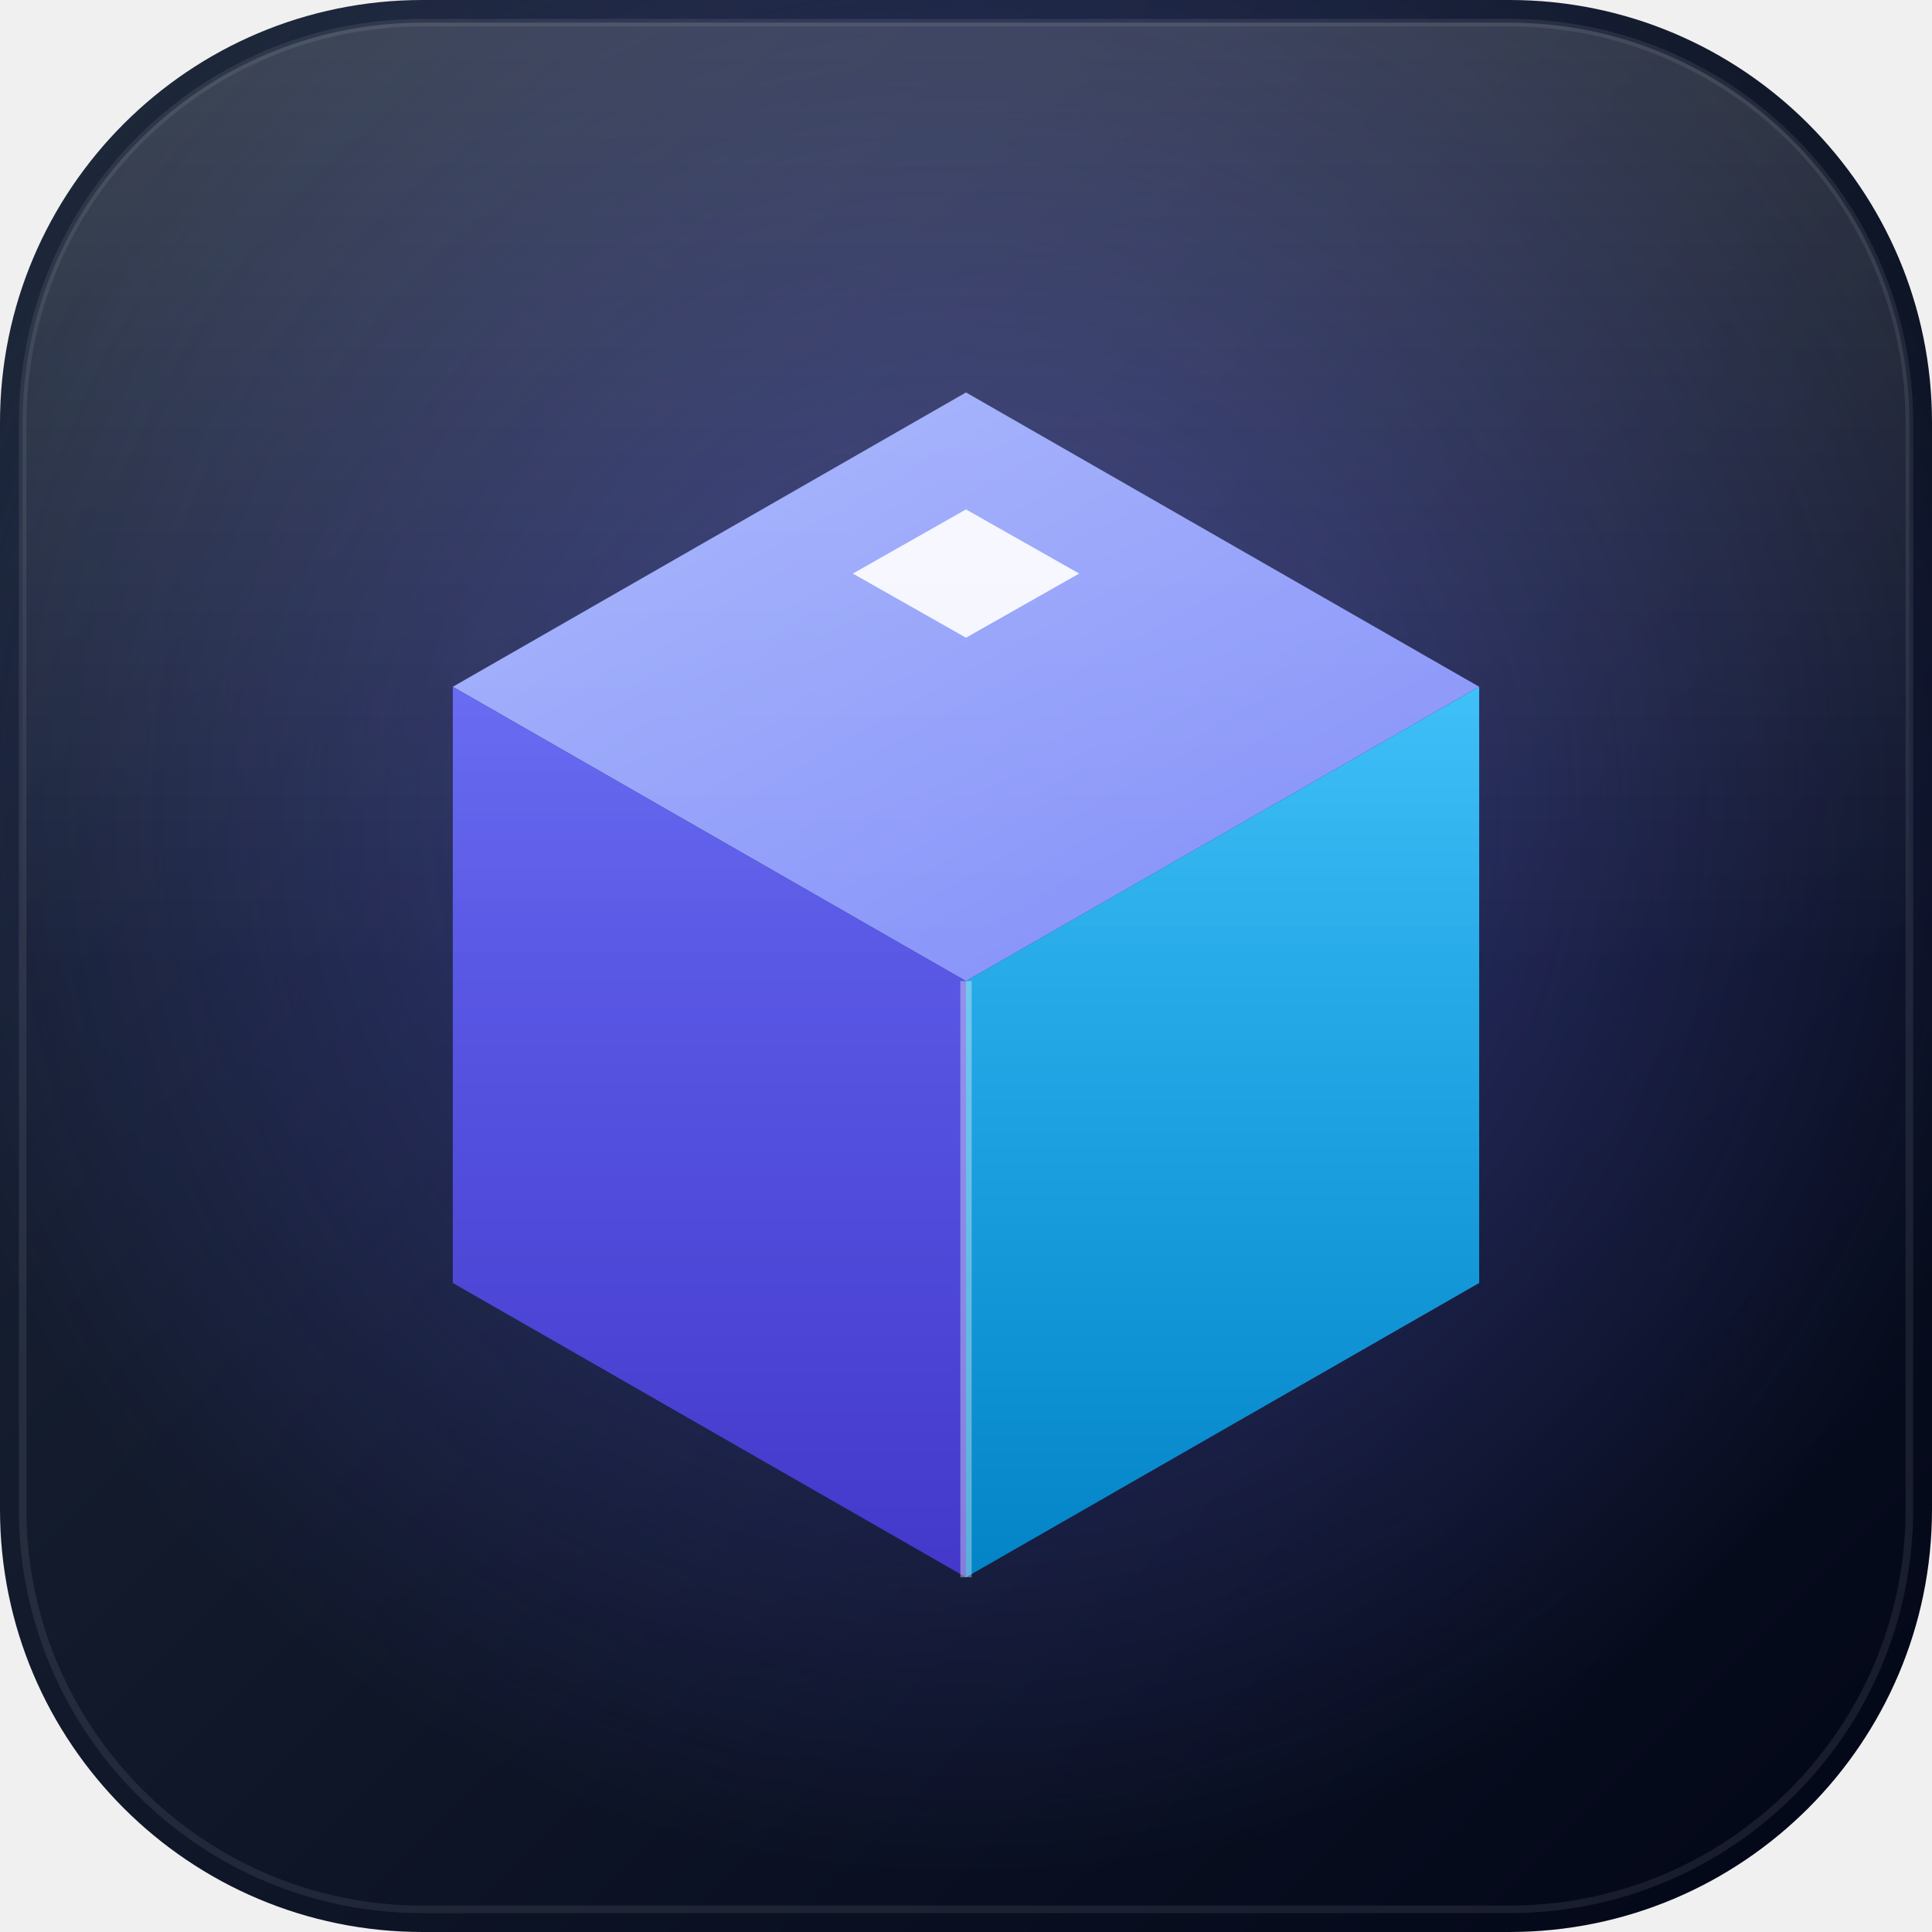
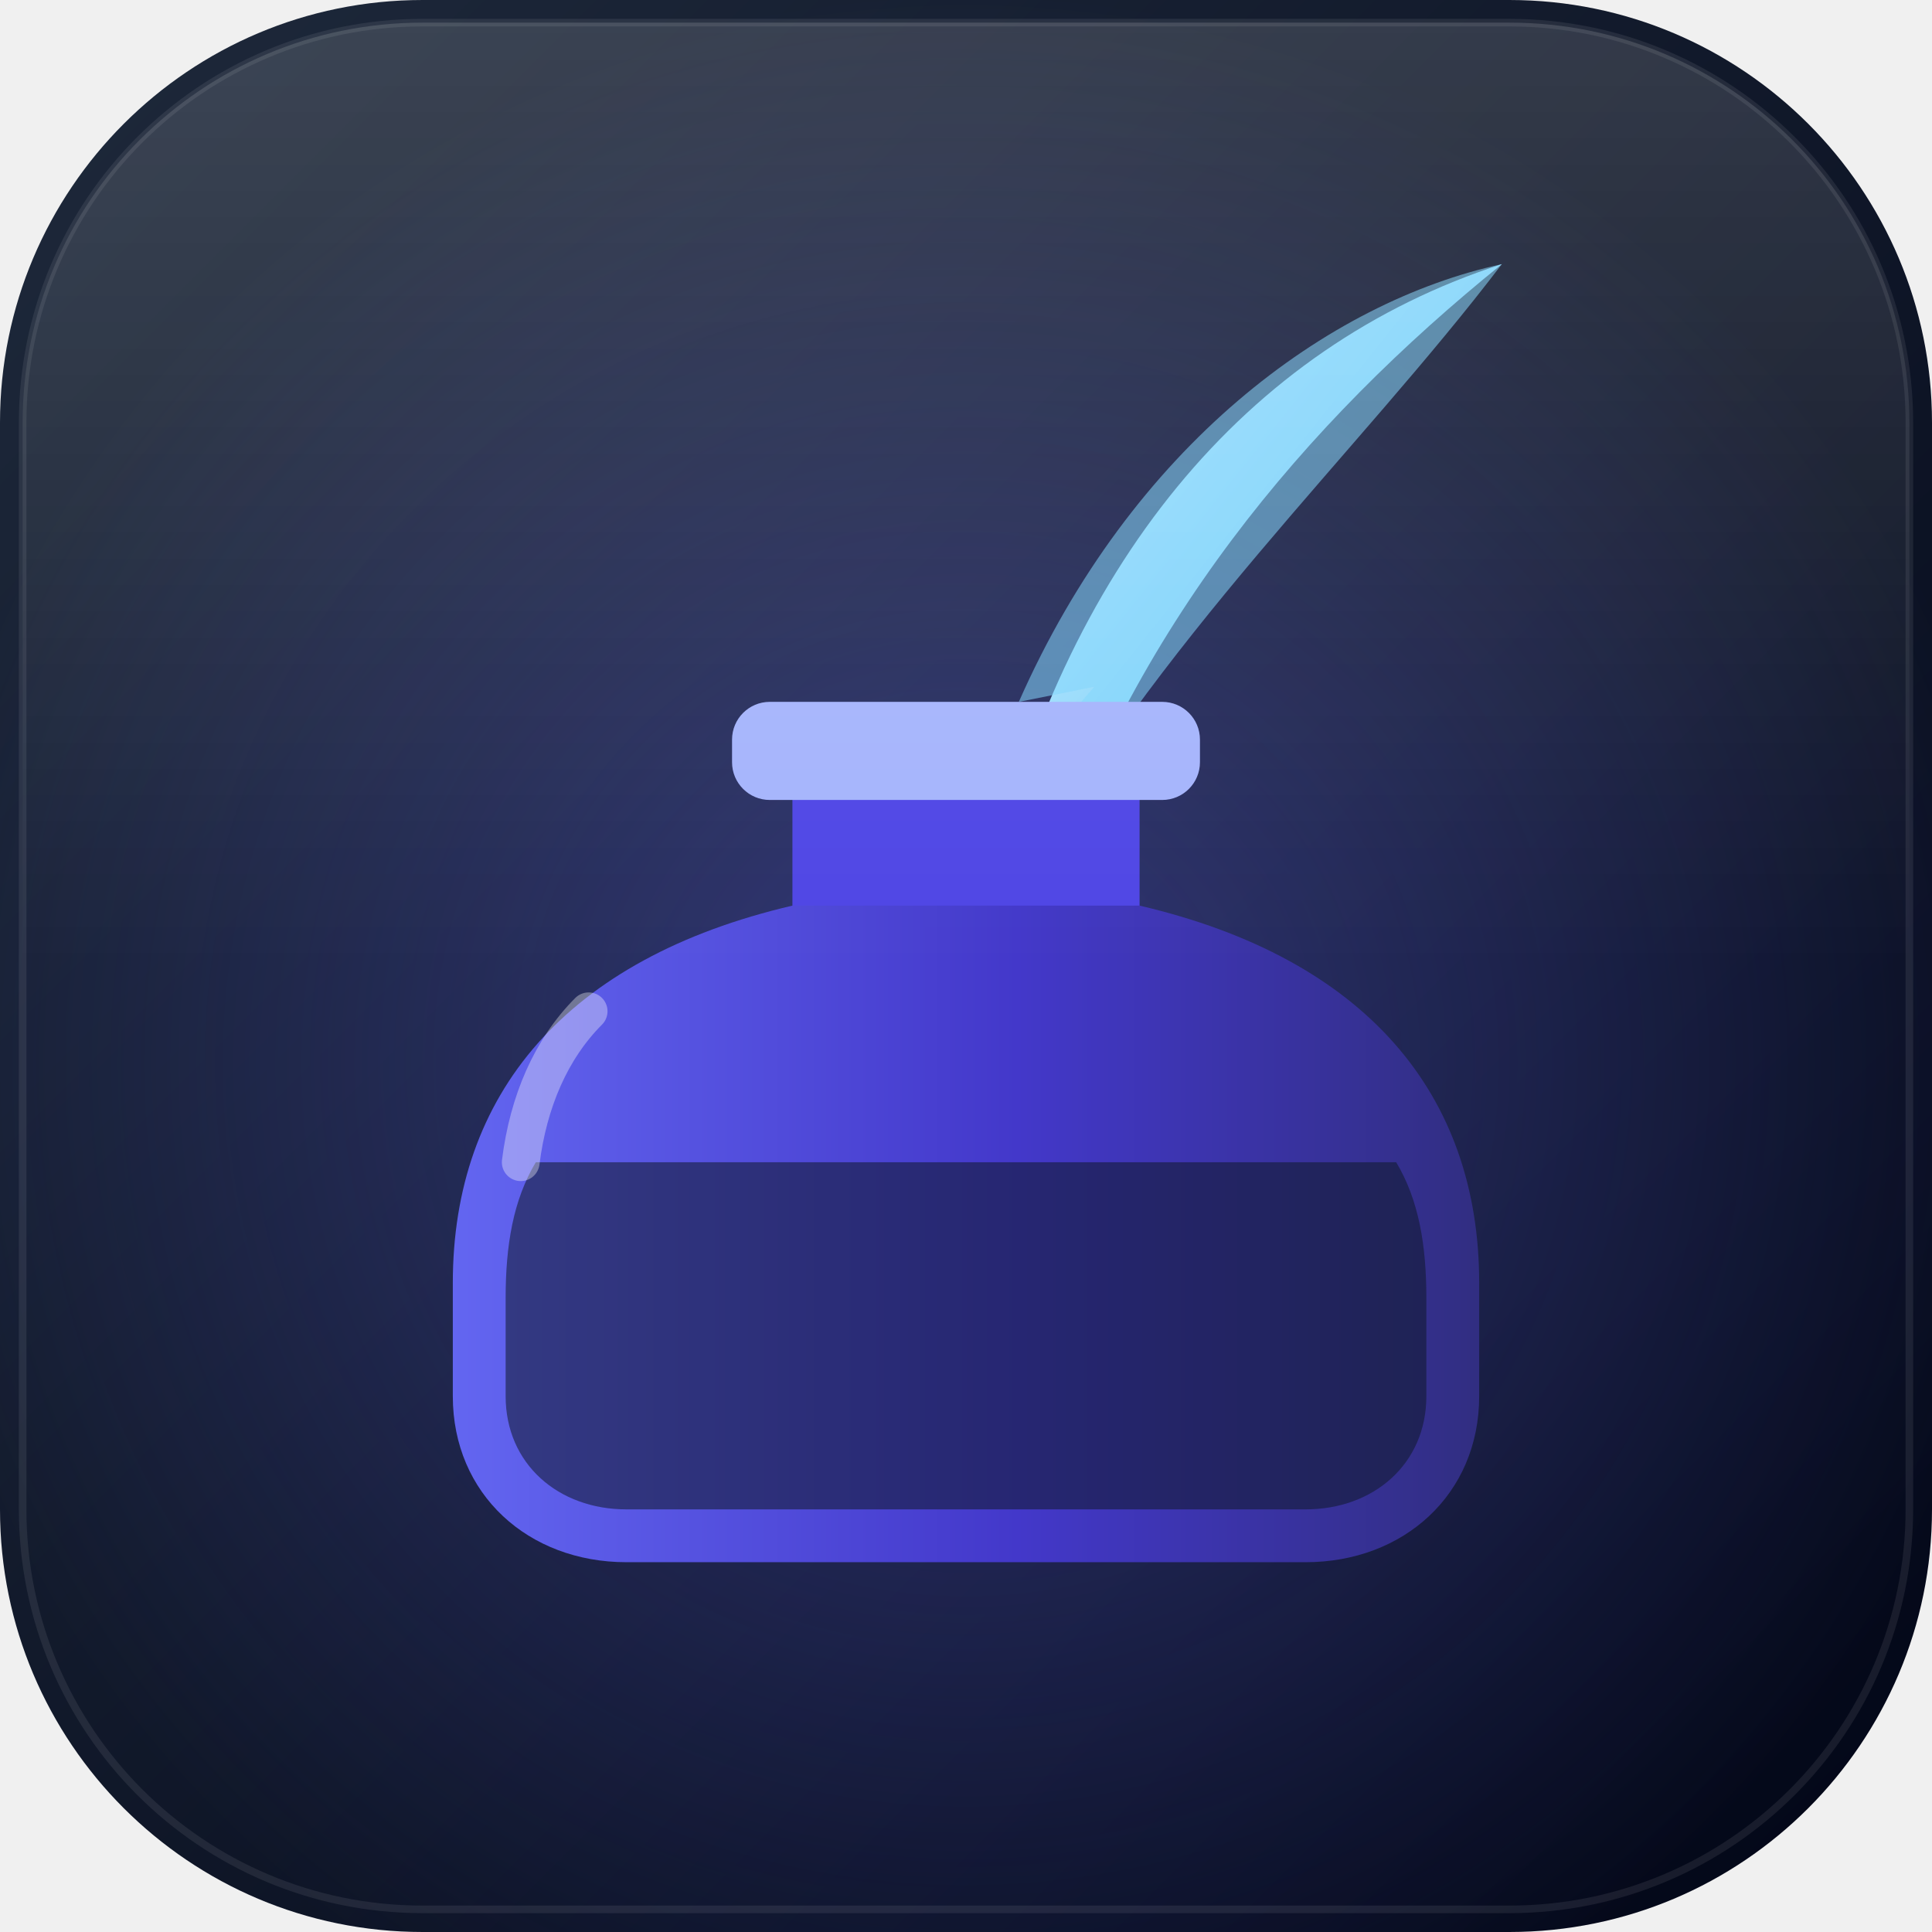
<svg xmlns="http://www.w3.org/2000/svg" viewBox="0 0 512 512">
  <defs>
    <linearGradient id="g" x1="0" y1="0" x2="1" y2="1">
      <stop offset="0" stop-color="#1e293b" />
      <stop offset="1" stop-color="#020617" />
    </linearGradient>
-     <radialGradient id="glow" cx=".5" cy=".42" r=".55">
-       <stop offset="0" stop-color="#6366f1" stop-opacity=".45" />
+     <radialGradient id="glow" cx=".5" cy=".55" r=".55">
+       <stop offset="0" stop-color="#6366f1" stop-opacity=".4" />
      <stop offset="1" stop-color="#6366f1" stop-opacity="0" />
    </radialGradient>
+     <linearGradient id="vidro" x1="0" y1="0" x2="1" y2="0">
+       <stop offset="0" stop-color="#6366f1" />
+       <stop offset=".55" stop-color="#4338ca" />
+       <stop offset="1" stop-color="#312e81" />
+     </linearGradient>
+     <linearGradient id="pena" x1="0" y1="0" x2="1" y2="1">
+       <stop offset="0" stop-color="#e0f2fe" />
+       <stop offset="1" stop-color="#38bdf8" />
+     </linearGradient>
    <linearGradient id="hl" x1="0" y1="0" x2="0" y2="1">
      <stop offset="0" stop-color="#fff" stop-opacity=".14" />
      <stop offset=".5" stop-color="#fff" stop-opacity="0" />
    </linearGradient>
-     <linearGradient id="t" x1="0" y1="0" x2="1" y2="1">
-       <stop offset="0" stop-color="#a5b4fc" />
-       <stop offset="1" stop-color="#818cf8" />
-     </linearGradient>
-     <linearGradient id="l" x1="0" y1="0" x2="0" y2="1">
-       <stop offset="0" stop-color="#6366f1" />
-       <stop offset="1" stop-color="#4338ca" />
-     </linearGradient>
-     <linearGradient id="r" x1="0" y1="0" x2="0" y2="1">
-       <stop offset="0" stop-color="#38bdf8" />
-       <stop offset="1" stop-color="#0284c7" />
-     </linearGradient>
  </defs>
  <rect width="512" height="512" rx="112" fill="url(#g)" />
  <rect width="512" height="512" rx="112" fill="url(#glow)" />
-   <g stroke-linejoin="round">
-     <path d="M256 104 392 182 256 260 120 182Z" fill="url(#t)" />
-     <path d="M120 182 256 260V418L120 340Z" fill="url(#l)" />
-     <path d="M392 182 256 260V418L392 340Z" fill="url(#r)" />
-   </g>
-   <path d="M256 260V418" stroke="#fff" stroke-opacity=".35" stroke-width="3" />
-   <path d="M226 152l30-17 30 17-30 17z" fill="#fff" opacity=".9" />
+   <path d="M398 70C330 92 282 150 262 236l14 4C300 166 346 112 398 70Z" fill="url(#pena)" />
+   <path d="M398 70C352 80 300 118 270 186l20-4-26 30 6 24C306 170 360 120 398 70Z" fill="#7dd3fc" opacity=".55" />
+   <path d="M210 204h92v38h-92z" fill="#4f46e5" />
+   <rect x="194" y="186" width="124" height="26" rx="10" fill="#a5b4fc" />
+   <path d="M210 240C150 254 120 290 120 340v30c0 26 20 44 46 44h180c26 0 46-18 46-44v-30c0-50-30-86-90-100Z" fill="url(#vidro)" />
+   <path d="M134 344c0-14 2-26 8-36h228c6 10 8 22 8 36v26c0 18-14 30-32 30H166c-18 0-32-12-32-30Z" fill="#0f172a" opacity=".55" />
+   <path d="M156 268c-10 10-16 24-18 40" stroke="#fff" stroke-opacity=".35" stroke-width="10" stroke-linecap="round" fill="none" />
  <rect x="6" y="6" width="500" height="500" rx="106" fill="url(#hl)" stroke="#fff" stroke-opacity=".08" stroke-width="2" />
</svg>
